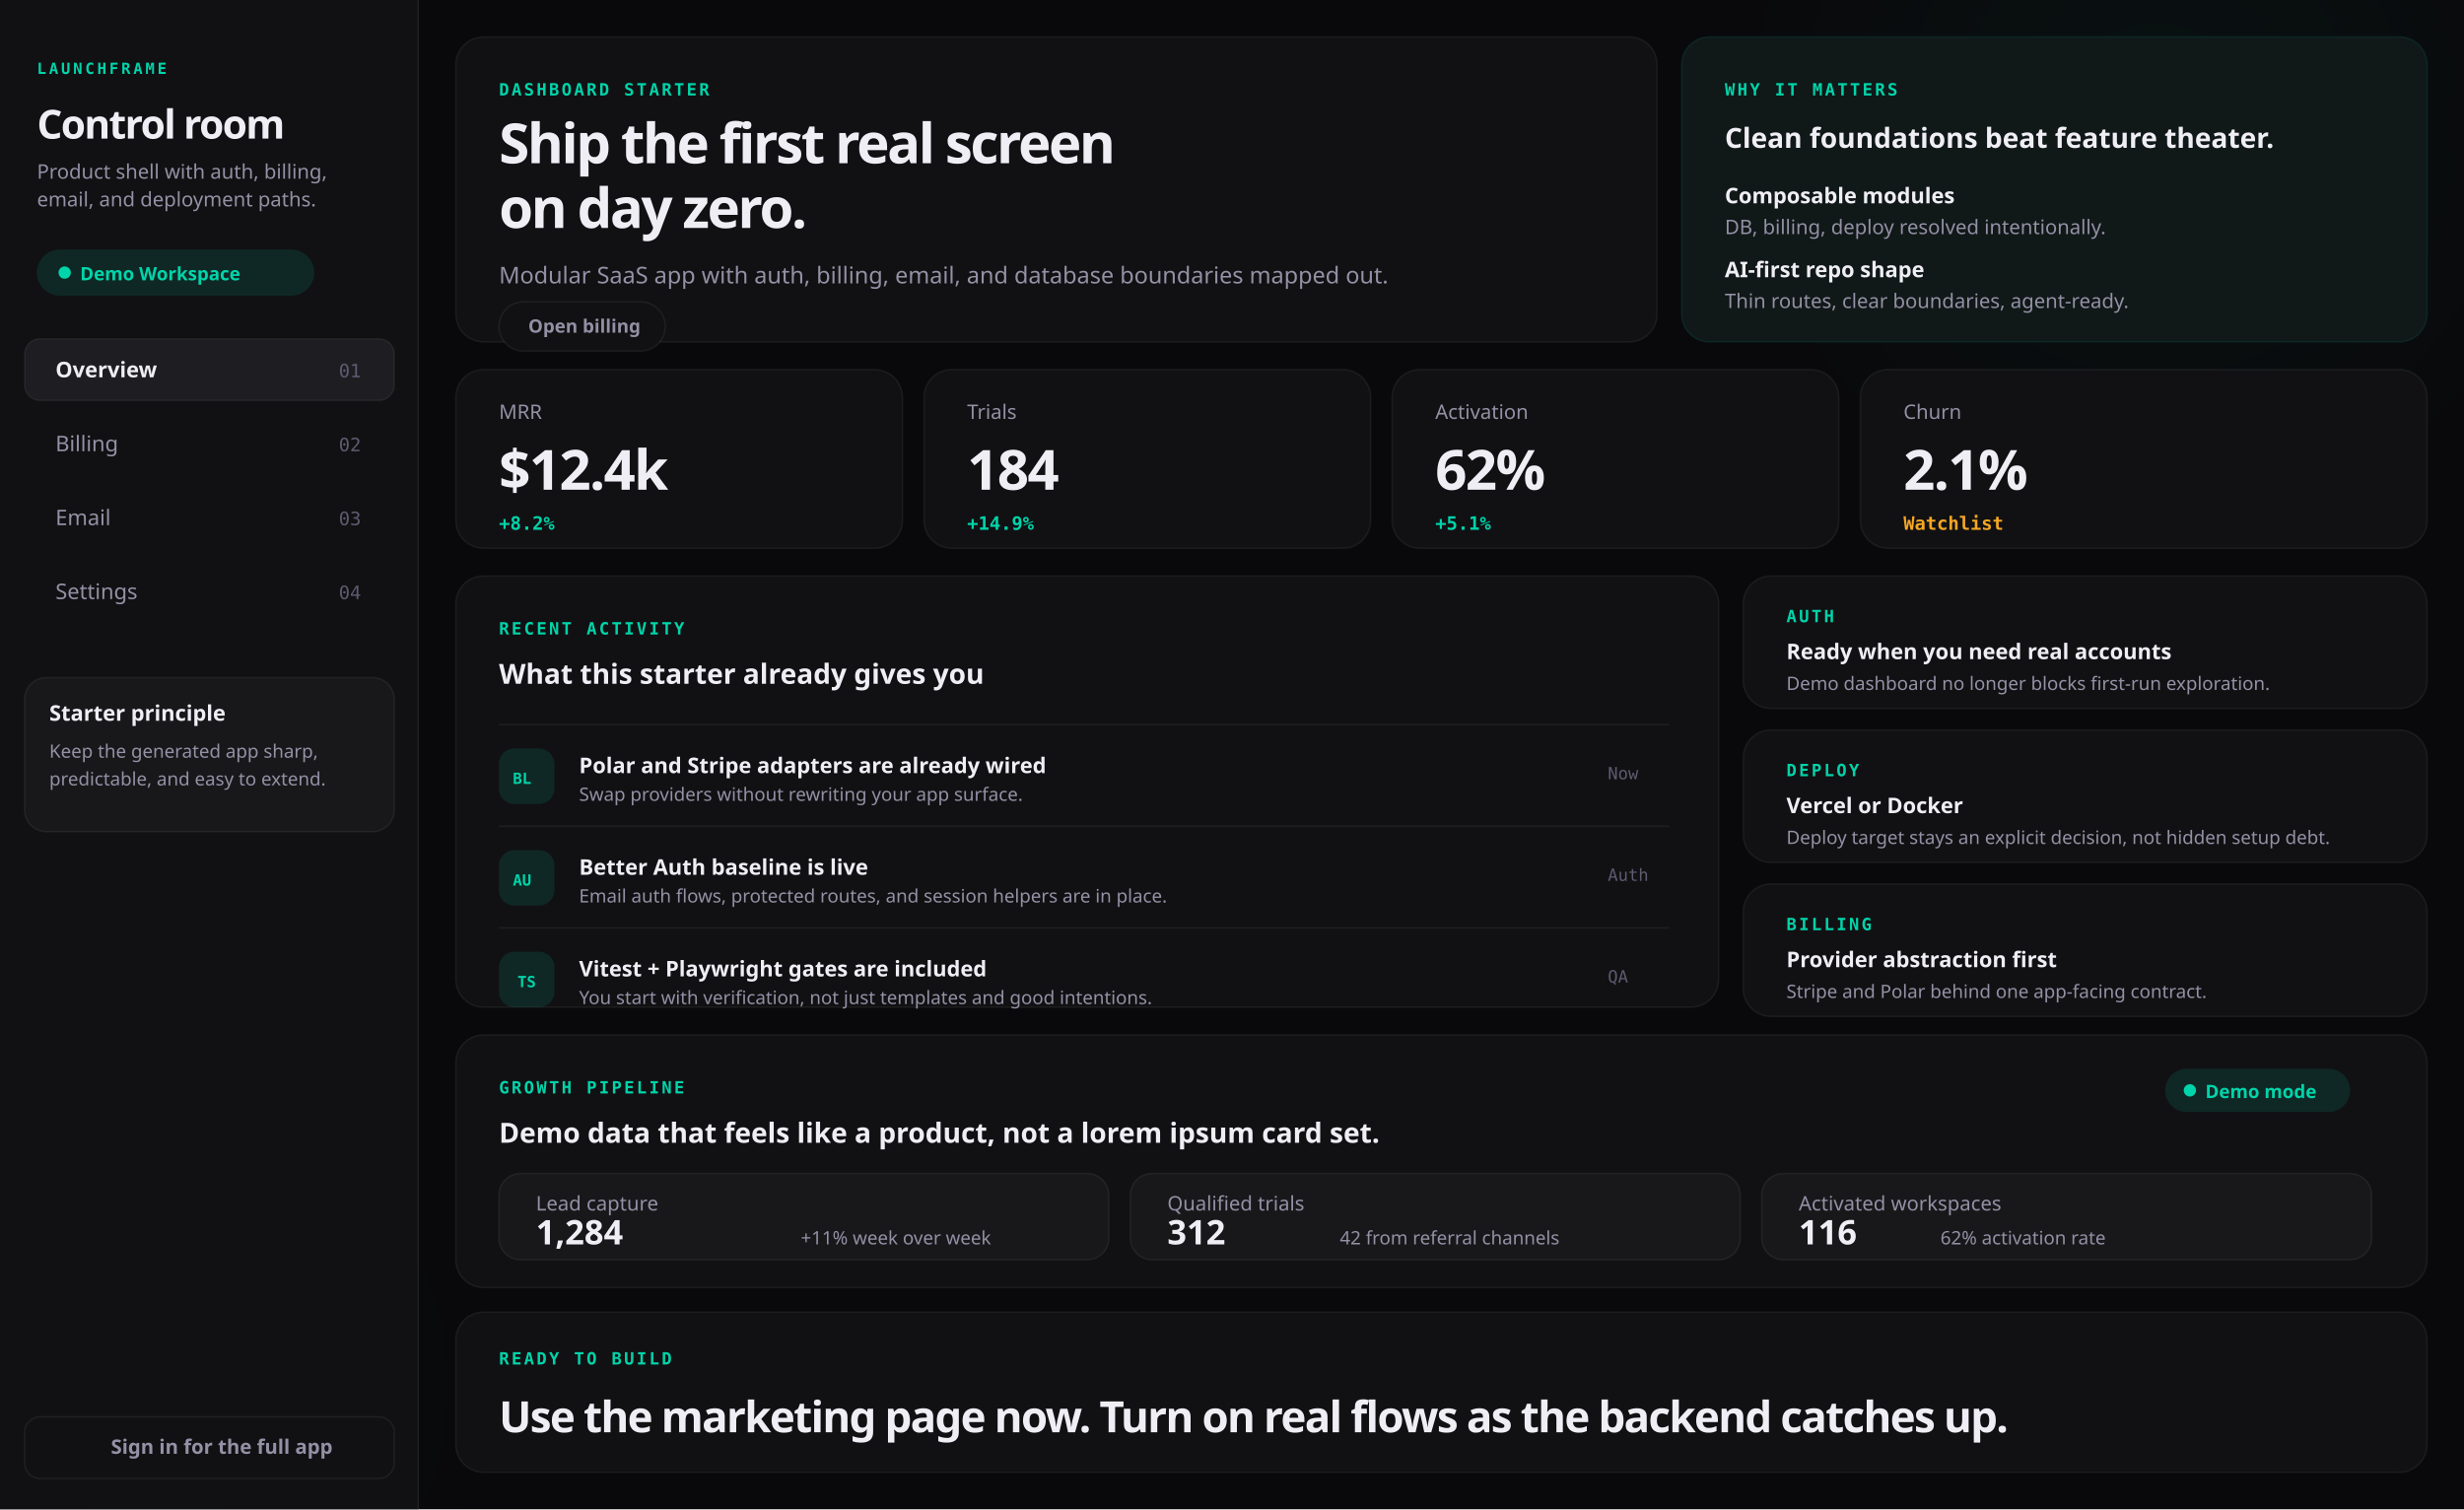
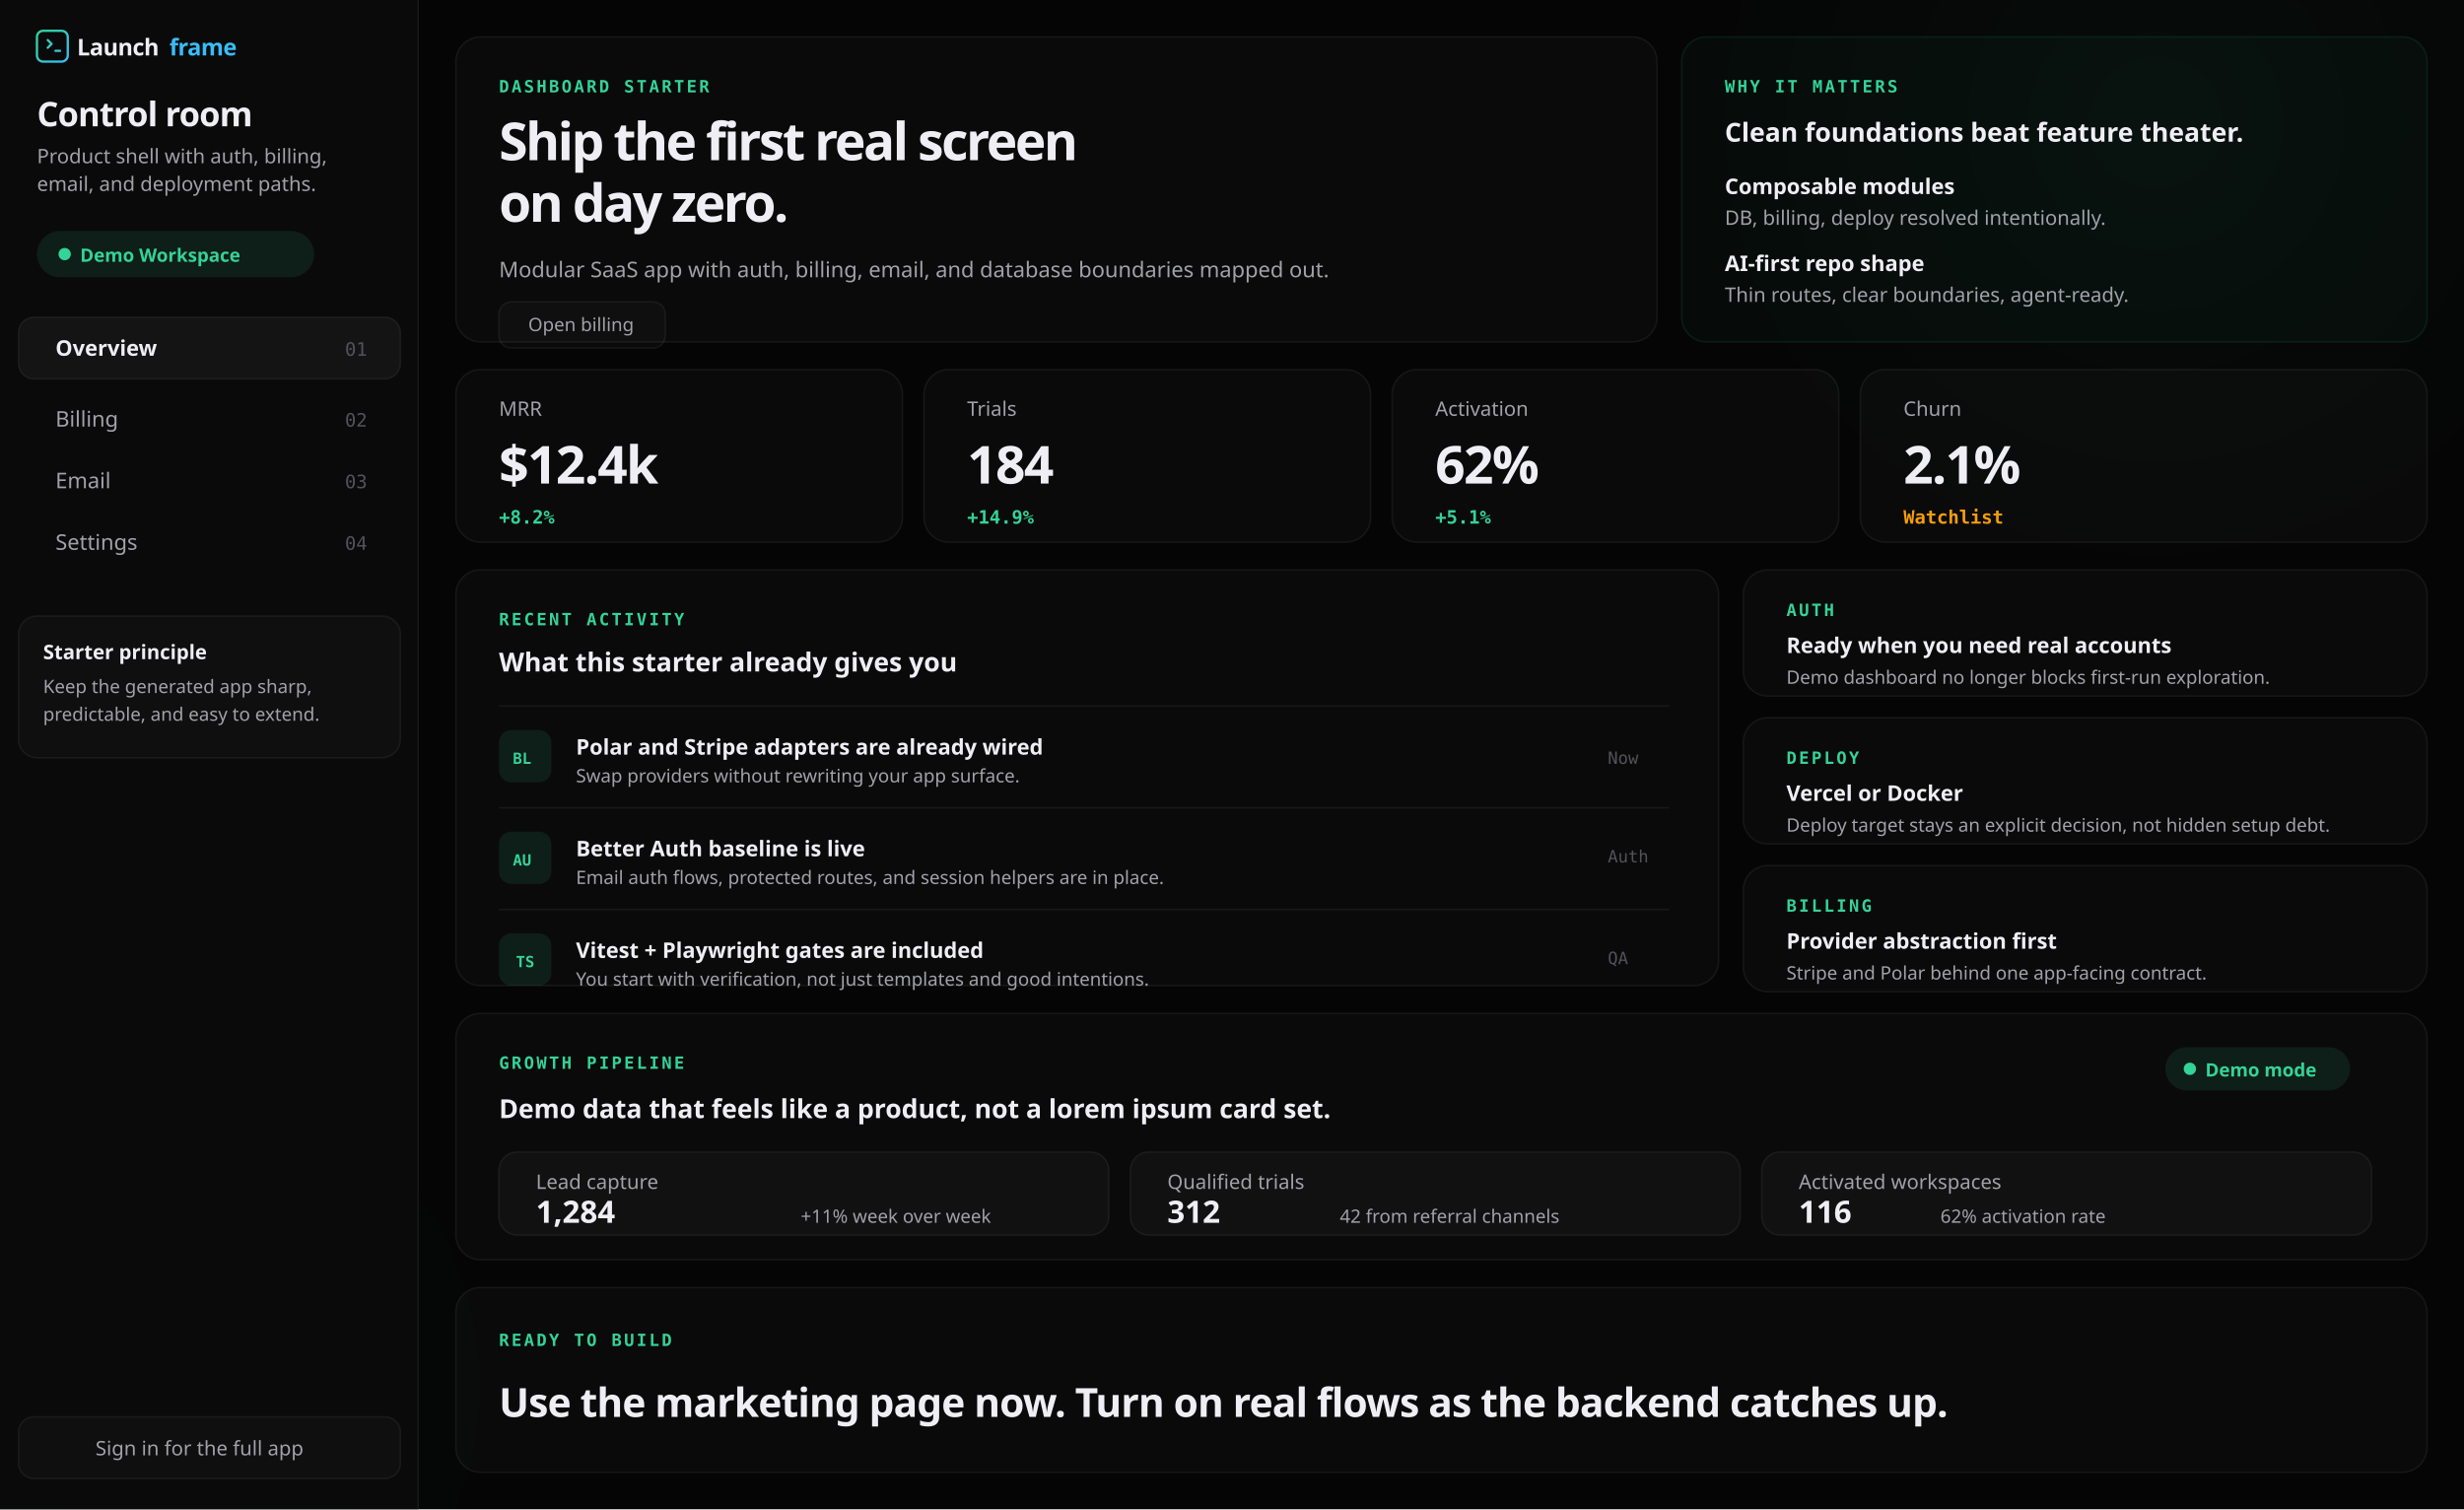
<svg xmlns="http://www.w3.org/2000/svg" width="1600" height="980" viewBox="0 0 1600 980" fill="none">
-   <rect width="1600" height="980" fill="#09090B" />
-   <circle cx="1400" cy="80" r="280" fill="url(#dorb1)" opacity="0.2" />
-   <circle cx="100" cy="900" r="240" fill="url(#dorb2)" opacity="0.15" />
-   <rect x="0" y="0" width="272" height="980" fill="#111113" />
+   <rect width="1600" height="980" fill="#050505" />
+   <circle cx="1400" cy="80" r="300" fill="url(#dorb1)" opacity="0.2" />
+   <circle cx="100" cy="900" r="260" fill="url(#dorb2)" opacity="0.15" />
+   <rect x="0" y="0" width="272" height="980" fill="#0a0a0a" />
  <rect x="271" y="0" width="1" height="980" fill="rgba(255,255,255,0.06)" />
-   <text x="24" y="48" fill="#00D4AA" font-family="ui-monospace, monospace" font-size="10" font-weight="700" letter-spacing="1.8">LAUNCHFRAME</text>
-   <text x="24" y="90" fill="#F0EEF5" font-family="system-ui, sans-serif" font-size="26" font-weight="900" letter-spacing="-1">Control room</text>
-   <text x="24" y="116" fill="#9490A5" font-family="system-ui, sans-serif" font-size="13">Product shell with auth, billing,</text>
-   <text x="24" y="134" fill="#9490A5" font-family="system-ui, sans-serif" font-size="13">email, and deployment paths.</text>
-   <rect x="24" y="162" width="180" height="30" rx="15" fill="rgba(0,212,170,0.12)" />
-   <circle cx="42" cy="177" r="4" fill="#00D4AA" />
-   <text x="52" y="182" fill="#00D4AA" font-family="system-ui, sans-serif" font-size="12" font-weight="600">Demo Workspace</text>
-   <rect x="16" y="220" width="240" height="40" rx="10" fill="#1E1E22" stroke="rgba(255,255,255,0.06)" />
-   <text x="36" y="245" fill="#F0EEF5" font-family="system-ui, sans-serif" font-size="14" font-weight="600">Overview</text>
-   <text x="220" y="245" fill="#5E5A70" font-family="ui-monospace, monospace" font-size="12">01</text>
-   <rect x="16" y="268" width="240" height="40" rx="10" fill="transparent" />
-   <text x="36" y="293" fill="#9490A5" font-family="system-ui, sans-serif" font-size="14" font-weight="500">Billing</text>
-   <text x="220" y="293" fill="#5E5A70" font-family="ui-monospace, monospace" font-size="12">02</text>
-   <rect x="16" y="316" width="240" height="40" rx="10" fill="transparent" />
-   <text x="36" y="341" fill="#9490A5" font-family="system-ui, sans-serif" font-size="14" font-weight="500">Email</text>
-   <text x="220" y="341" fill="#5E5A70" font-family="ui-monospace, monospace" font-size="12">03</text>
-   <rect x="16" y="364" width="240" height="40" rx="10" fill="transparent" />
-   <text x="36" y="389" fill="#9490A5" font-family="system-ui, sans-serif" font-size="14" font-weight="500">Settings</text>
-   <text x="220" y="389" fill="#5E5A70" font-family="ui-monospace, monospace" font-size="12">04</text>
-   <rect x="16" y="440" width="240" height="100" rx="14" fill="#18181B" stroke="rgba(255,255,255,0.06)" />
-   <text x="32" y="468" fill="#F0EEF5" font-family="system-ui, sans-serif" font-size="14" font-weight="700">Starter principle</text>
-   <text x="32" y="492" fill="#9490A5" font-family="system-ui, sans-serif" font-size="12">Keep the generated app sharp,</text>
-   <text x="32" y="510" fill="#9490A5" font-family="system-ui, sans-serif" font-size="12">predictable, and easy to extend.</text>
-   <rect x="16" y="920" width="240" height="40" rx="10" fill="#111113" stroke="rgba(255,255,255,0.06)" />
-   <text x="72" y="944" fill="#9490A5" font-family="system-ui, sans-serif" font-size="13" font-weight="600">Sign in for the full app</text>
-   <rect x="296" y="24" width="780" height="198" rx="18" fill="linear(135,#111113,#18181B)" />
-   <rect x="296" y="24" width="780" height="198" rx="18" fill="#111113" stroke="rgba(255,255,255,0.06)" />
-   <text x="324" y="62" fill="#00D4AA" font-family="ui-monospace, monospace" font-size="11" font-weight="600" letter-spacing="1.5">DASHBOARD STARTER</text>
-   <text x="324" y="106" fill="#F0EEF5" font-family="system-ui, sans-serif" font-size="36" font-weight="900" letter-spacing="-1.5">Ship the first real screen</text>
-   <text x="324" y="148" fill="#F0EEF5" font-family="system-ui, sans-serif" font-size="36" font-weight="900" letter-spacing="-1.5">on day zero.</text>
-   <text x="324" y="184" fill="#9490A5" font-family="system-ui, sans-serif" font-size="15">Modular SaaS app with auth, billing, email, and database boundaries mapped out.</text>
-   <rect x="324" y="196" width="108" height="32" rx="16" fill="#111113" stroke="rgba(255,255,255,0.06)" />
-   <text x="343" y="216" fill="#9490A5" font-family="system-ui, sans-serif" font-size="12" font-weight="600">Open billing</text>
-   <rect x="1092" y="24" width="484" height="198" rx="18" fill="#111113" stroke="rgba(0,212,170,0.1)" />
-   <rect x="1092" y="24" width="484" height="198" rx="18" fill="rgba(0,212,170,0.04)" />
-   <text x="1120" y="62" fill="#00D4AA" font-family="ui-monospace, monospace" font-size="11" font-weight="600" letter-spacing="1.5">WHY IT MATTERS</text>
-   <text x="1120" y="96" fill="#F0EEF5" font-family="system-ui, sans-serif" font-size="18" font-weight="700">Clean foundations beat feature theater.</text>
-   <text x="1120" y="132" fill="#F0EEF5" font-family="system-ui, sans-serif" font-size="14" font-weight="700">Composable modules</text>
-   <text x="1120" y="152" fill="#9490A5" font-family="system-ui, sans-serif" font-size="13">DB, billing, deploy resolved intentionally.</text>
-   <text x="1120" y="180" fill="#F0EEF5" font-family="system-ui, sans-serif" font-size="14" font-weight="700">AI-first repo shape</text>
-   <text x="1120" y="200" fill="#9490A5" font-family="system-ui, sans-serif" font-size="13">Thin routes, clear boundaries, agent-ready.</text>
-   <rect x="296" y="240" width="290" height="116" rx="18" fill="#111113" stroke="rgba(255,255,255,0.06)" />
-   <text x="324" y="272" fill="#9490A5" font-family="system-ui, sans-serif" font-size="13">MRR</text>
-   <text x="324" y="318" fill="#F0EEF5" font-family="system-ui, sans-serif" font-size="36" font-weight="900" letter-spacing="-1">$12.4k</text>
-   <text x="324" y="344" fill="#00D4AA" font-family="ui-monospace, monospace" font-size="12" font-weight="700">+8.2%</text>
-   <rect x="600" y="240" width="290" height="116" rx="18" fill="#111113" stroke="rgba(255,255,255,0.06)" />
-   <text x="628" y="272" fill="#9490A5" font-family="system-ui, sans-serif" font-size="13">Trials</text>
-   <text x="628" y="318" fill="#F0EEF5" font-family="system-ui, sans-serif" font-size="36" font-weight="900" letter-spacing="-1">184</text>
-   <text x="628" y="344" fill="#00D4AA" font-family="ui-monospace, monospace" font-size="12" font-weight="700">+14.9%</text>
-   <rect x="904" y="240" width="290" height="116" rx="18" fill="#111113" stroke="rgba(255,255,255,0.06)" />
-   <text x="932" y="272" fill="#9490A5" font-family="system-ui, sans-serif" font-size="13">Activation</text>
-   <text x="932" y="318" fill="#F0EEF5" font-family="system-ui, sans-serif" font-size="36" font-weight="900" letter-spacing="-1">62%</text>
-   <text x="932" y="344" fill="#00D4AA" font-family="ui-monospace, monospace" font-size="12" font-weight="700">+5.1%</text>
-   <rect x="1208" y="240" width="368" height="116" rx="18" fill="#111113" stroke="rgba(255,255,255,0.06)" />
-   <text x="1236" y="272" fill="#9490A5" font-family="system-ui, sans-serif" font-size="13">Churn</text>
-   <text x="1236" y="318" fill="#F0EEF5" font-family="system-ui, sans-serif" font-size="36" font-weight="900" letter-spacing="-1">2.1%</text>
-   <text x="1236" y="344" fill="#F5A623" font-family="ui-monospace, monospace" font-size="12" font-weight="700">Watchlist</text>
-   <rect x="296" y="374" width="820" height="280" rx="18" fill="#111113" stroke="rgba(255,255,255,0.06)" />
-   <text x="324" y="412" fill="#00D4AA" font-family="ui-monospace, monospace" font-size="11" font-weight="600" letter-spacing="1.5">RECENT ACTIVITY</text>
-   <text x="324" y="444" fill="#F0EEF5" font-family="system-ui, sans-serif" font-size="18" font-weight="700">What this starter already gives you</text>
-   <rect x="324" y="470" width="760" height="1" fill="rgba(255,255,255,0.06)" />
-   <rect x="324" y="486" width="36" height="36" rx="10" fill="rgba(0,212,170,0.12)" />
-   <text x="333" y="509" fill="#00D4AA" font-family="ui-monospace, monospace" font-size="10" font-weight="800">BL</text>
-   <text x="376" y="502" fill="#F0EEF5" font-family="system-ui, sans-serif" font-size="14" font-weight="700">Polar and Stripe adapters are already wired</text>
-   <text x="376" y="520" fill="#9490A5" font-family="system-ui, sans-serif" font-size="12">Swap providers without rewriting your app surface.</text>
-   <text x="1044" y="506" fill="#5E5A70" font-family="ui-monospace, monospace" font-size="11">Now</text>
-   <rect x="324" y="536" width="760" height="1" fill="rgba(255,255,255,0.06)" />
-   <rect x="324" y="552" width="36" height="36" rx="10" fill="rgba(0,212,170,0.12)" />
-   <text x="333" y="575" fill="#00D4AA" font-family="ui-monospace, monospace" font-size="10" font-weight="800">AU</text>
-   <text x="376" y="568" fill="#F0EEF5" font-family="system-ui, sans-serif" font-size="14" font-weight="700">Better Auth baseline is live</text>
-   <text x="376" y="586" fill="#9490A5" font-family="system-ui, sans-serif" font-size="12">Email auth flows, protected routes, and session helpers are in place.</text>
-   <text x="1044" y="572" fill="#5E5A70" font-family="ui-monospace, monospace" font-size="11">Auth</text>
-   <rect x="324" y="602" width="760" height="1" fill="rgba(255,255,255,0.06)" />
-   <rect x="324" y="618" width="36" height="36" rx="10" fill="rgba(0,212,170,0.12)" />
-   <text x="336" y="641" fill="#00D4AA" font-family="ui-monospace, monospace" font-size="10" font-weight="800">TS</text>
-   <text x="376" y="634" fill="#F0EEF5" font-family="system-ui, sans-serif" font-size="14" font-weight="700">Vitest + Playwright gates are included</text>
-   <text x="376" y="652" fill="#9490A5" font-family="system-ui, sans-serif" font-size="12">You start with verification, not just templates and good intentions.</text>
-   <text x="1044" y="638" fill="#5E5A70" font-family="ui-monospace, monospace" font-size="11">QA</text>
-   <rect x="1132" y="374" width="444" height="86" rx="18" fill="#111113" stroke="rgba(255,255,255,0.06)" />
-   <text x="1160" y="404" fill="#00D4AA" font-family="ui-monospace, monospace" font-size="11" font-weight="600" letter-spacing="1.5">AUTH</text>
-   <text x="1160" y="428" fill="#F0EEF5" font-family="system-ui, sans-serif" font-size="14" font-weight="700">Ready when you need real accounts</text>
-   <text x="1160" y="448" fill="#9490A5" font-family="system-ui, sans-serif" font-size="12">Demo dashboard no longer blocks first-run exploration.</text>
-   <rect x="1132" y="474" width="444" height="86" rx="18" fill="#111113" stroke="rgba(255,255,255,0.06)" />
-   <text x="1160" y="504" fill="#00D4AA" font-family="ui-monospace, monospace" font-size="11" font-weight="600" letter-spacing="1.5">DEPLOY</text>
-   <text x="1160" y="528" fill="#F0EEF5" font-family="system-ui, sans-serif" font-size="14" font-weight="700">Vercel or Docker</text>
-   <text x="1160" y="548" fill="#9490A5" font-family="system-ui, sans-serif" font-size="12">Deploy target stays an explicit decision, not hidden setup debt.</text>
-   <rect x="1132" y="574" width="444" height="86" rx="18" fill="#111113" stroke="rgba(255,255,255,0.06)" />
-   <text x="1160" y="604" fill="#00D4AA" font-family="ui-monospace, monospace" font-size="11" font-weight="600" letter-spacing="1.5">BILLING</text>
-   <text x="1160" y="628" fill="#F0EEF5" font-family="system-ui, sans-serif" font-size="14" font-weight="700">Provider abstraction first</text>
-   <text x="1160" y="648" fill="#9490A5" font-family="system-ui, sans-serif" font-size="12">Stripe and Polar behind one app-facing contract.</text>
-   <rect x="296" y="672" width="1280" height="164" rx="18" fill="#111113" stroke="rgba(255,255,255,0.06)" />
-   <text x="324" y="710" fill="#00D4AA" font-family="ui-monospace, monospace" font-size="11" font-weight="600" letter-spacing="1.5">GROWTH PIPELINE</text>
-   <text x="324" y="742" fill="#F0EEF5" font-family="system-ui, sans-serif" font-size="18" font-weight="700">Demo data that feels like a product, not a lorem ipsum card set.</text>
-   <rect x="1406" y="694" width="120" height="28" rx="14" fill="rgba(0,212,170,0.12)" />
-   <circle cx="1422" cy="708" r="4" fill="#00D4AA" />
-   <text x="1432" y="713" fill="#00D4AA" font-family="system-ui, sans-serif" font-size="12" font-weight="600">Demo mode</text>
-   <rect x="324" y="762" width="396" height="56" rx="14" fill="#18181B" stroke="rgba(255,255,255,0.06)" />
-   <text x="348" y="786" fill="#9490A5" font-family="system-ui, sans-serif" font-size="13">Lead capture</text>
-   <text x="348" y="808" fill="#F0EEF5" font-family="system-ui, sans-serif" font-size="22" font-weight="900">1,284</text>
-   <text x="520" y="808" fill="#9490A5" font-family="system-ui, sans-serif" font-size="12">+11% week over week</text>
-   <rect x="734" y="762" width="396" height="56" rx="14" fill="#18181B" stroke="rgba(255,255,255,0.06)" />
-   <text x="758" y="786" fill="#9490A5" font-family="system-ui, sans-serif" font-size="13">Qualified trials</text>
-   <text x="758" y="808" fill="#F0EEF5" font-family="system-ui, sans-serif" font-size="22" font-weight="900">312</text>
-   <text x="870" y="808" fill="#9490A5" font-family="system-ui, sans-serif" font-size="12">42 from referral channels</text>
-   <rect x="1144" y="762" width="396" height="56" rx="14" fill="#18181B" stroke="rgba(255,255,255,0.06)" />
-   <text x="1168" y="786" fill="#9490A5" font-family="system-ui, sans-serif" font-size="13">Activated workspaces</text>
-   <text x="1168" y="808" fill="#F0EEF5" font-family="system-ui, sans-serif" font-size="22" font-weight="900">116</text>
-   <text x="1260" y="808" fill="#9490A5" font-family="system-ui, sans-serif" font-size="12">62% activation rate</text>
-   <rect x="296" y="852" width="1280" height="104" rx="18" fill="#111113" stroke="rgba(255,255,255,0.06)" />
-   <text x="324" y="886" fill="#00D4AA" font-family="ui-monospace, monospace" font-size="11" font-weight="600" letter-spacing="1.5">READY TO BUILD</text>
-   <text x="324" y="930" fill="#F0EEF5" font-family="system-ui, sans-serif" font-size="28" font-weight="900" letter-spacing="-1">Use the marketing page now. Turn on real flows as the backend catches up.</text>
+   <rect x="24" y="20" width="20" height="20" rx="4" stroke="url(#sideLogoGrad)" stroke-width="1.5" fill="none" />
+   <path d="M31 26l2.5 2.5-2.5 2.5" stroke="url(#sideLogoGrad)" stroke-width="1.5" stroke-linecap="round" stroke-linejoin="round" fill="none" />
+   <line x1="36" y1="33" x2="39" y2="33" stroke="url(#sideLogoGrad)" stroke-width="1.5" stroke-linecap="round" />
+   <text x="50" y="36" fill="#F0EEF5" font-family="system-ui, sans-serif" font-size="15" font-weight="600" letter-spacing="-0.3">Launch</text>
+   <text x="110" y="36" font-family="system-ui, sans-serif" font-size="15" font-weight="600" letter-spacing="-0.3" fill="url(#sideLogoGrad)">frame</text>
+   <text x="24" y="82" fill="#F0EEF5" font-family="system-ui, sans-serif" font-size="22" font-weight="800" letter-spacing="-0.5">Control room</text>
+   <text x="24" y="106" fill="#a1a1aa" font-family="system-ui, sans-serif" font-size="13">Product shell with auth, billing,</text>
+   <text x="24" y="124" fill="#a1a1aa" font-family="system-ui, sans-serif" font-size="13">email, and deployment paths.</text>
+   <rect x="24" y="150" width="180" height="30" rx="15" fill="rgba(52,211,153,0.1)" />
+   <circle cx="42" cy="165" r="4" fill="#34d399" />
+   <text x="52" y="170" fill="#34d399" font-family="system-ui, sans-serif" font-size="12" font-weight="600">Demo Workspace</text>
+   <rect x="12" y="206" width="248" height="40" rx="10" fill="rgba(255,255,255,0.04)" stroke="rgba(255,255,255,0.06)" />
+   <text x="36" y="231" fill="#F0EEF5" font-family="system-ui, sans-serif" font-size="14" font-weight="600">Overview</text>
+   <text x="224" y="231" fill="#52525b" font-family="ui-monospace, monospace" font-size="12">01</text>
+   <text x="36" y="277" fill="#a1a1aa" font-family="system-ui, sans-serif" font-size="14">Billing</text>
+   <text x="224" y="277" fill="#52525b" font-family="ui-monospace, monospace" font-size="12">02</text>
+   <text x="36" y="317" fill="#a1a1aa" font-family="system-ui, sans-serif" font-size="14">Email</text>
+   <text x="224" y="317" fill="#52525b" font-family="ui-monospace, monospace" font-size="12">03</text>
+   <text x="36" y="357" fill="#a1a1aa" font-family="system-ui, sans-serif" font-size="14">Settings</text>
+   <text x="224" y="357" fill="#52525b" font-family="ui-monospace, monospace" font-size="12">04</text>
+   <rect x="12" y="400" width="248" height="92" rx="12" fill="rgba(255,255,255,0.02)" stroke="rgba(255,255,255,0.06)" />
+   <text x="28" y="428" fill="#F0EEF5" font-family="system-ui, sans-serif" font-size="13" font-weight="700">Starter principle</text>
+   <text x="28" y="450" fill="#a1a1aa" font-family="system-ui, sans-serif" font-size="12">Keep the generated app sharp,</text>
+   <text x="28" y="468" fill="#a1a1aa" font-family="system-ui, sans-serif" font-size="12">predictable, and easy to extend.</text>
+   <rect x="12" y="920" width="248" height="40" rx="10" fill="rgba(255,255,255,0.02)" stroke="rgba(255,255,255,0.06)" />
+   <text x="62" y="945" fill="#a1a1aa" font-family="system-ui, sans-serif" font-size="13" font-weight="500">Sign in for the full app</text>
+   <rect x="296" y="24" width="780" height="198" rx="16" fill="rgba(255,255,255,0.02)" stroke="rgba(255,255,255,0.06)" />
+   <text x="324" y="60" fill="#34d399" font-family="ui-monospace, monospace" font-size="11" font-weight="600" letter-spacing="1.5">DASHBOARD STARTER</text>
+   <text x="324" y="104" fill="#F0EEF5" font-family="system-ui, sans-serif" font-size="34" font-weight="800" letter-spacing="-1.5">Ship the first real screen</text>
+   <text x="324" y="144" fill="#F0EEF5" font-family="system-ui, sans-serif" font-size="34" font-weight="800" letter-spacing="-1.5">on day zero.</text>
+   <text x="324" y="180" fill="#a1a1aa" font-family="system-ui, sans-serif" font-size="14">Modular SaaS app with auth, billing, email, and database boundaries mapped out.</text>
+   <rect x="324" y="196" width="108" height="30" rx="8" fill="rgba(255,255,255,0.02)" stroke="rgba(255,255,255,0.06)" />
+   <text x="343" y="215" fill="#a1a1aa" font-family="system-ui, sans-serif" font-size="12" font-weight="500">Open billing</text>
+   <rect x="1092" y="24" width="484" height="198" rx="16" fill="rgba(52,211,153,0.03)" stroke="rgba(52,211,153,0.1)" />
+   <text x="1120" y="60" fill="#34d399" font-family="ui-monospace, monospace" font-size="11" font-weight="600" letter-spacing="1.5">WHY IT MATTERS</text>
+   <text x="1120" y="92" fill="#F0EEF5" font-family="system-ui, sans-serif" font-size="17" font-weight="700">Clean foundations beat feature theater.</text>
+   <text x="1120" y="126" fill="#F0EEF5" font-family="system-ui, sans-serif" font-size="14" font-weight="700">Composable modules</text>
+   <text x="1120" y="146" fill="#a1a1aa" font-family="system-ui, sans-serif" font-size="13">DB, billing, deploy resolved intentionally.</text>
+   <text x="1120" y="176" fill="#F0EEF5" font-family="system-ui, sans-serif" font-size="14" font-weight="700">AI-first repo shape</text>
+   <text x="1120" y="196" fill="#a1a1aa" font-family="system-ui, sans-serif" font-size="13">Thin routes, clear boundaries, agent-ready.</text>
+   <rect x="296" y="240" width="290" height="112" rx="16" fill="rgba(255,255,255,0.02)" stroke="rgba(255,255,255,0.06)" />
+   <text x="324" y="270" fill="#a1a1aa" font-family="system-ui, sans-serif" font-size="13">MRR</text>
+   <text x="324" y="314" fill="#F0EEF5" font-family="system-ui, sans-serif" font-size="34" font-weight="800" letter-spacing="-1">$12.4k</text>
+   <text x="324" y="340" fill="#34d399" font-family="ui-monospace, monospace" font-size="12" font-weight="700">+8.2%</text>
+   <rect x="600" y="240" width="290" height="112" rx="16" fill="rgba(255,255,255,0.02)" stroke="rgba(255,255,255,0.06)" />
+   <text x="628" y="270" fill="#a1a1aa" font-family="system-ui, sans-serif" font-size="13">Trials</text>
+   <text x="628" y="314" fill="#F0EEF5" font-family="system-ui, sans-serif" font-size="34" font-weight="800" letter-spacing="-1">184</text>
+   <text x="628" y="340" fill="#34d399" font-family="ui-monospace, monospace" font-size="12" font-weight="700">+14.9%</text>
+   <rect x="904" y="240" width="290" height="112" rx="16" fill="rgba(255,255,255,0.02)" stroke="rgba(255,255,255,0.06)" />
+   <text x="932" y="270" fill="#a1a1aa" font-family="system-ui, sans-serif" font-size="13">Activation</text>
+   <text x="932" y="314" fill="#F0EEF5" font-family="system-ui, sans-serif" font-size="34" font-weight="800" letter-spacing="-1">62%</text>
+   <text x="932" y="340" fill="#34d399" font-family="ui-monospace, monospace" font-size="12" font-weight="700">+5.1%</text>
+   <rect x="1208" y="240" width="368" height="112" rx="16" fill="rgba(255,255,255,0.02)" stroke="rgba(255,255,255,0.06)" />
+   <text x="1236" y="270" fill="#a1a1aa" font-family="system-ui, sans-serif" font-size="13">Churn</text>
+   <text x="1236" y="314" fill="#F0EEF5" font-family="system-ui, sans-serif" font-size="34" font-weight="800" letter-spacing="-1">2.1%</text>
+   <text x="1236" y="340" fill="#f59e0b" font-family="ui-monospace, monospace" font-size="12" font-weight="700">Watchlist</text>
+   <rect x="296" y="370" width="820" height="270" rx="16" fill="rgba(255,255,255,0.02)" stroke="rgba(255,255,255,0.06)" />
+   <text x="324" y="406" fill="#34d399" font-family="ui-monospace, monospace" font-size="11" font-weight="600" letter-spacing="1.5">RECENT ACTIVITY</text>
+   <text x="324" y="436" fill="#F0EEF5" font-family="system-ui, sans-serif" font-size="17" font-weight="700">What this starter already gives you</text>
+   <rect x="324" y="458" width="760" height="1" fill="rgba(255,255,255,0.06)" />
+   <rect x="324" y="474" width="34" height="34" rx="8" fill="rgba(52,211,153,0.1)" />
+   <text x="333" y="496" fill="#34d399" font-family="ui-monospace, monospace" font-size="10" font-weight="800">BL</text>
+   <text x="374" y="490" fill="#F0EEF5" font-family="system-ui, sans-serif" font-size="14" font-weight="600">Polar and Stripe adapters are already wired</text>
+   <text x="374" y="508" fill="#a1a1aa" font-family="system-ui, sans-serif" font-size="12">Swap providers without rewriting your app surface.</text>
+   <text x="1044" y="496" fill="#52525b" font-family="ui-monospace, monospace" font-size="11">Now</text>
+   <rect x="324" y="524" width="760" height="1" fill="rgba(255,255,255,0.06)" />
+   <rect x="324" y="540" width="34" height="34" rx="8" fill="rgba(52,211,153,0.1)" />
+   <text x="333" y="562" fill="#34d399" font-family="ui-monospace, monospace" font-size="10" font-weight="800">AU</text>
+   <text x="374" y="556" fill="#F0EEF5" font-family="system-ui, sans-serif" font-size="14" font-weight="600">Better Auth baseline is live</text>
+   <text x="374" y="574" fill="#a1a1aa" font-family="system-ui, sans-serif" font-size="12">Email auth flows, protected routes, and session helpers are in place.</text>
+   <text x="1044" y="560" fill="#52525b" font-family="ui-monospace, monospace" font-size="11">Auth</text>
+   <rect x="324" y="590" width="760" height="1" fill="rgba(255,255,255,0.06)" />
+   <rect x="324" y="606" width="34" height="34" rx="8" fill="rgba(52,211,153,0.1)" />
+   <text x="335" y="628" fill="#34d399" font-family="ui-monospace, monospace" font-size="10" font-weight="800">TS</text>
+   <text x="374" y="622" fill="#F0EEF5" font-family="system-ui, sans-serif" font-size="14" font-weight="600">Vitest + Playwright gates are included</text>
+   <text x="374" y="640" fill="#a1a1aa" font-family="system-ui, sans-serif" font-size="12">You start with verification, not just templates and good intentions.</text>
+   <text x="1044" y="626" fill="#52525b" font-family="ui-monospace, monospace" font-size="11">QA</text>
+   <rect x="1132" y="370" width="444" height="82" rx="16" fill="rgba(255,255,255,0.02)" stroke="rgba(255,255,255,0.06)" />
+   <text x="1160" y="400" fill="#34d399" font-family="ui-monospace, monospace" font-size="11" font-weight="600" letter-spacing="1.5">AUTH</text>
+   <text x="1160" y="424" fill="#F0EEF5" font-family="system-ui, sans-serif" font-size="14" font-weight="600">Ready when you need real accounts</text>
+   <text x="1160" y="444" fill="#a1a1aa" font-family="system-ui, sans-serif" font-size="12">Demo dashboard no longer blocks first-run exploration.</text>
+   <rect x="1132" y="466" width="444" height="82" rx="16" fill="rgba(255,255,255,0.02)" stroke="rgba(255,255,255,0.06)" />
+   <text x="1160" y="496" fill="#34d399" font-family="ui-monospace, monospace" font-size="11" font-weight="600" letter-spacing="1.5">DEPLOY</text>
+   <text x="1160" y="520" fill="#F0EEF5" font-family="system-ui, sans-serif" font-size="14" font-weight="600">Vercel or Docker</text>
+   <text x="1160" y="540" fill="#a1a1aa" font-family="system-ui, sans-serif" font-size="12">Deploy target stays an explicit decision, not hidden setup debt.</text>
+   <rect x="1132" y="562" width="444" height="82" rx="16" fill="rgba(255,255,255,0.02)" stroke="rgba(255,255,255,0.06)" />
+   <text x="1160" y="592" fill="#34d399" font-family="ui-monospace, monospace" font-size="11" font-weight="600" letter-spacing="1.5">BILLING</text>
+   <text x="1160" y="616" fill="#F0EEF5" font-family="system-ui, sans-serif" font-size="14" font-weight="600">Provider abstraction first</text>
+   <text x="1160" y="636" fill="#a1a1aa" font-family="system-ui, sans-serif" font-size="12">Stripe and Polar behind one app-facing contract.</text>
+   <rect x="296" y="658" width="1280" height="160" rx="16" fill="rgba(255,255,255,0.02)" stroke="rgba(255,255,255,0.06)" />
+   <text x="324" y="694" fill="#34d399" font-family="ui-monospace, monospace" font-size="11" font-weight="600" letter-spacing="1.5">GROWTH PIPELINE</text>
+   <text x="324" y="726" fill="#F0EEF5" font-family="system-ui, sans-serif" font-size="17" font-weight="700">Demo data that feels like a product, not a lorem ipsum card set.</text>
+   <rect x="1406" y="680" width="120" height="28" rx="14" fill="rgba(52,211,153,0.1)" />
+   <circle cx="1422" cy="694" r="4" fill="#34d399" />
+   <text x="1432" y="699" fill="#34d399" font-family="system-ui, sans-serif" font-size="12" font-weight="600">Demo mode</text>
+   <rect x="324" y="748" width="396" height="54" rx="12" fill="rgba(255,255,255,0.03)" stroke="rgba(255,255,255,0.06)" />
+   <text x="348" y="772" fill="#a1a1aa" font-family="system-ui, sans-serif" font-size="13">Lead capture</text>
+   <text x="348" y="794" fill="#F0EEF5" font-family="system-ui, sans-serif" font-size="20" font-weight="800">1,284</text>
+   <text x="520" y="794" fill="#a1a1aa" font-family="system-ui, sans-serif" font-size="12">+11% week over week</text>
+   <rect x="734" y="748" width="396" height="54" rx="12" fill="rgba(255,255,255,0.03)" stroke="rgba(255,255,255,0.06)" />
+   <text x="758" y="772" fill="#a1a1aa" font-family="system-ui, sans-serif" font-size="13">Qualified trials</text>
+   <text x="758" y="794" fill="#F0EEF5" font-family="system-ui, sans-serif" font-size="20" font-weight="800">312</text>
+   <text x="870" y="794" fill="#a1a1aa" font-family="system-ui, sans-serif" font-size="12">42 from referral channels</text>
+   <rect x="1144" y="748" width="396" height="54" rx="12" fill="rgba(255,255,255,0.03)" stroke="rgba(255,255,255,0.06)" />
+   <text x="1168" y="772" fill="#a1a1aa" font-family="system-ui, sans-serif" font-size="13">Activated workspaces</text>
+   <text x="1168" y="794" fill="#F0EEF5" font-family="system-ui, sans-serif" font-size="20" font-weight="800">116</text>
+   <text x="1260" y="794" fill="#a1a1aa" font-family="system-ui, sans-serif" font-size="12">62% activation rate</text>
+   <rect x="296" y="836" width="1280" height="120" rx="16" fill="rgba(255,255,255,0.02)" stroke="rgba(255,255,255,0.06)" />
+   <text x="324" y="874" fill="#34d399" font-family="ui-monospace, monospace" font-size="11" font-weight="600" letter-spacing="1.5">READY TO BUILD</text>
+   <text x="324" y="920" fill="#F0EEF5" font-family="system-ui, sans-serif" font-size="26" font-weight="800" letter-spacing="-0.5">Use the marketing page now. Turn on real flows as the backend catches up.</text>
  <defs>
    <radialGradient id="dorb1" cx="0.5" cy="0.5" r="0.5">
-       <stop offset="0%" stop-color="#00D4AA" stop-opacity="0.2" />
-       <stop offset="100%" stop-color="#00D4AA" stop-opacity="0" />
+       <stop offset="0%" stop-color="#34d399" stop-opacity="0.18" />
+       <stop offset="100%" stop-color="#34d399" stop-opacity="0" />
    </radialGradient>
    <radialGradient id="dorb2" cx="0.5" cy="0.5" r="0.5">
-       <stop offset="0%" stop-color="#5B8DEF" stop-opacity="0.12" />
-       <stop offset="100%" stop-color="#5B8DEF" stop-opacity="0" />
+       <stop offset="0%" stop-color="#38bdf8" stop-opacity="0.1" />
+       <stop offset="100%" stop-color="#38bdf8" stop-opacity="0" />
    </radialGradient>
+     <linearGradient id="sideLogoGrad" x1="24" y1="20" x2="44" y2="40" gradientUnits="userSpaceOnUse">
+       <stop stop-color="#34d399" />
+       <stop offset="1" stop-color="#38bdf8" />
+     </linearGradient>
  </defs>
</svg>
